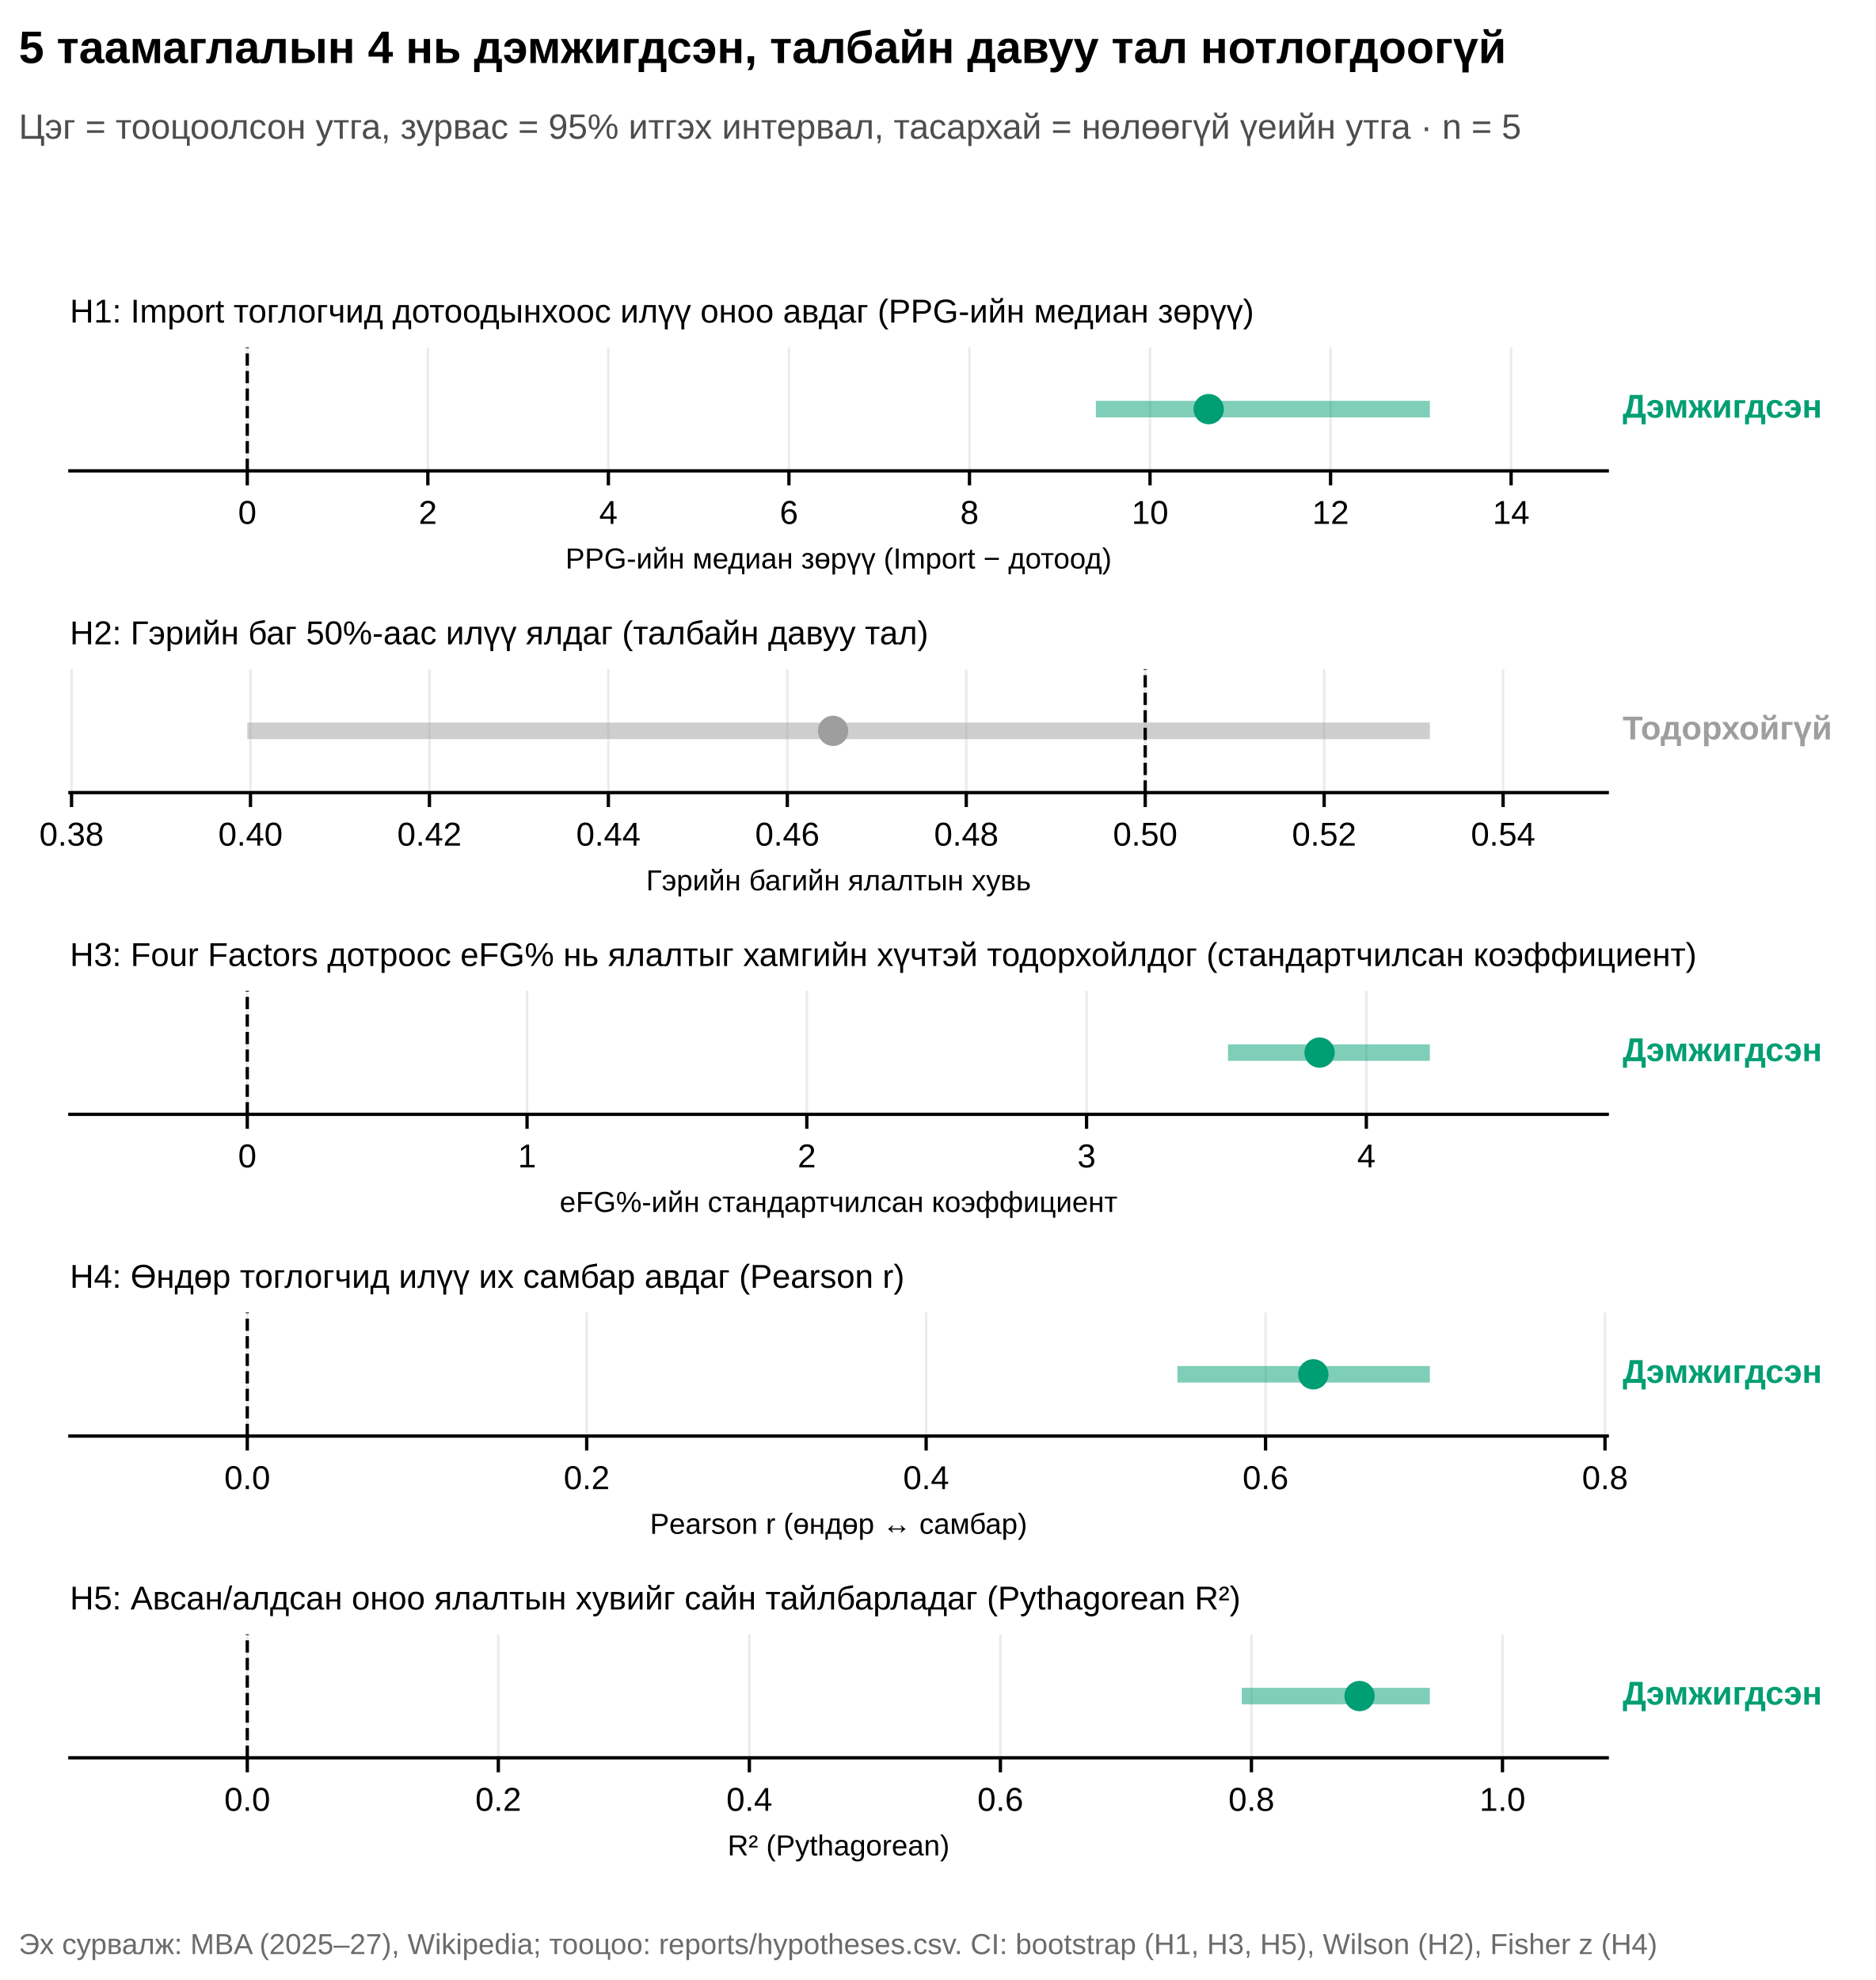
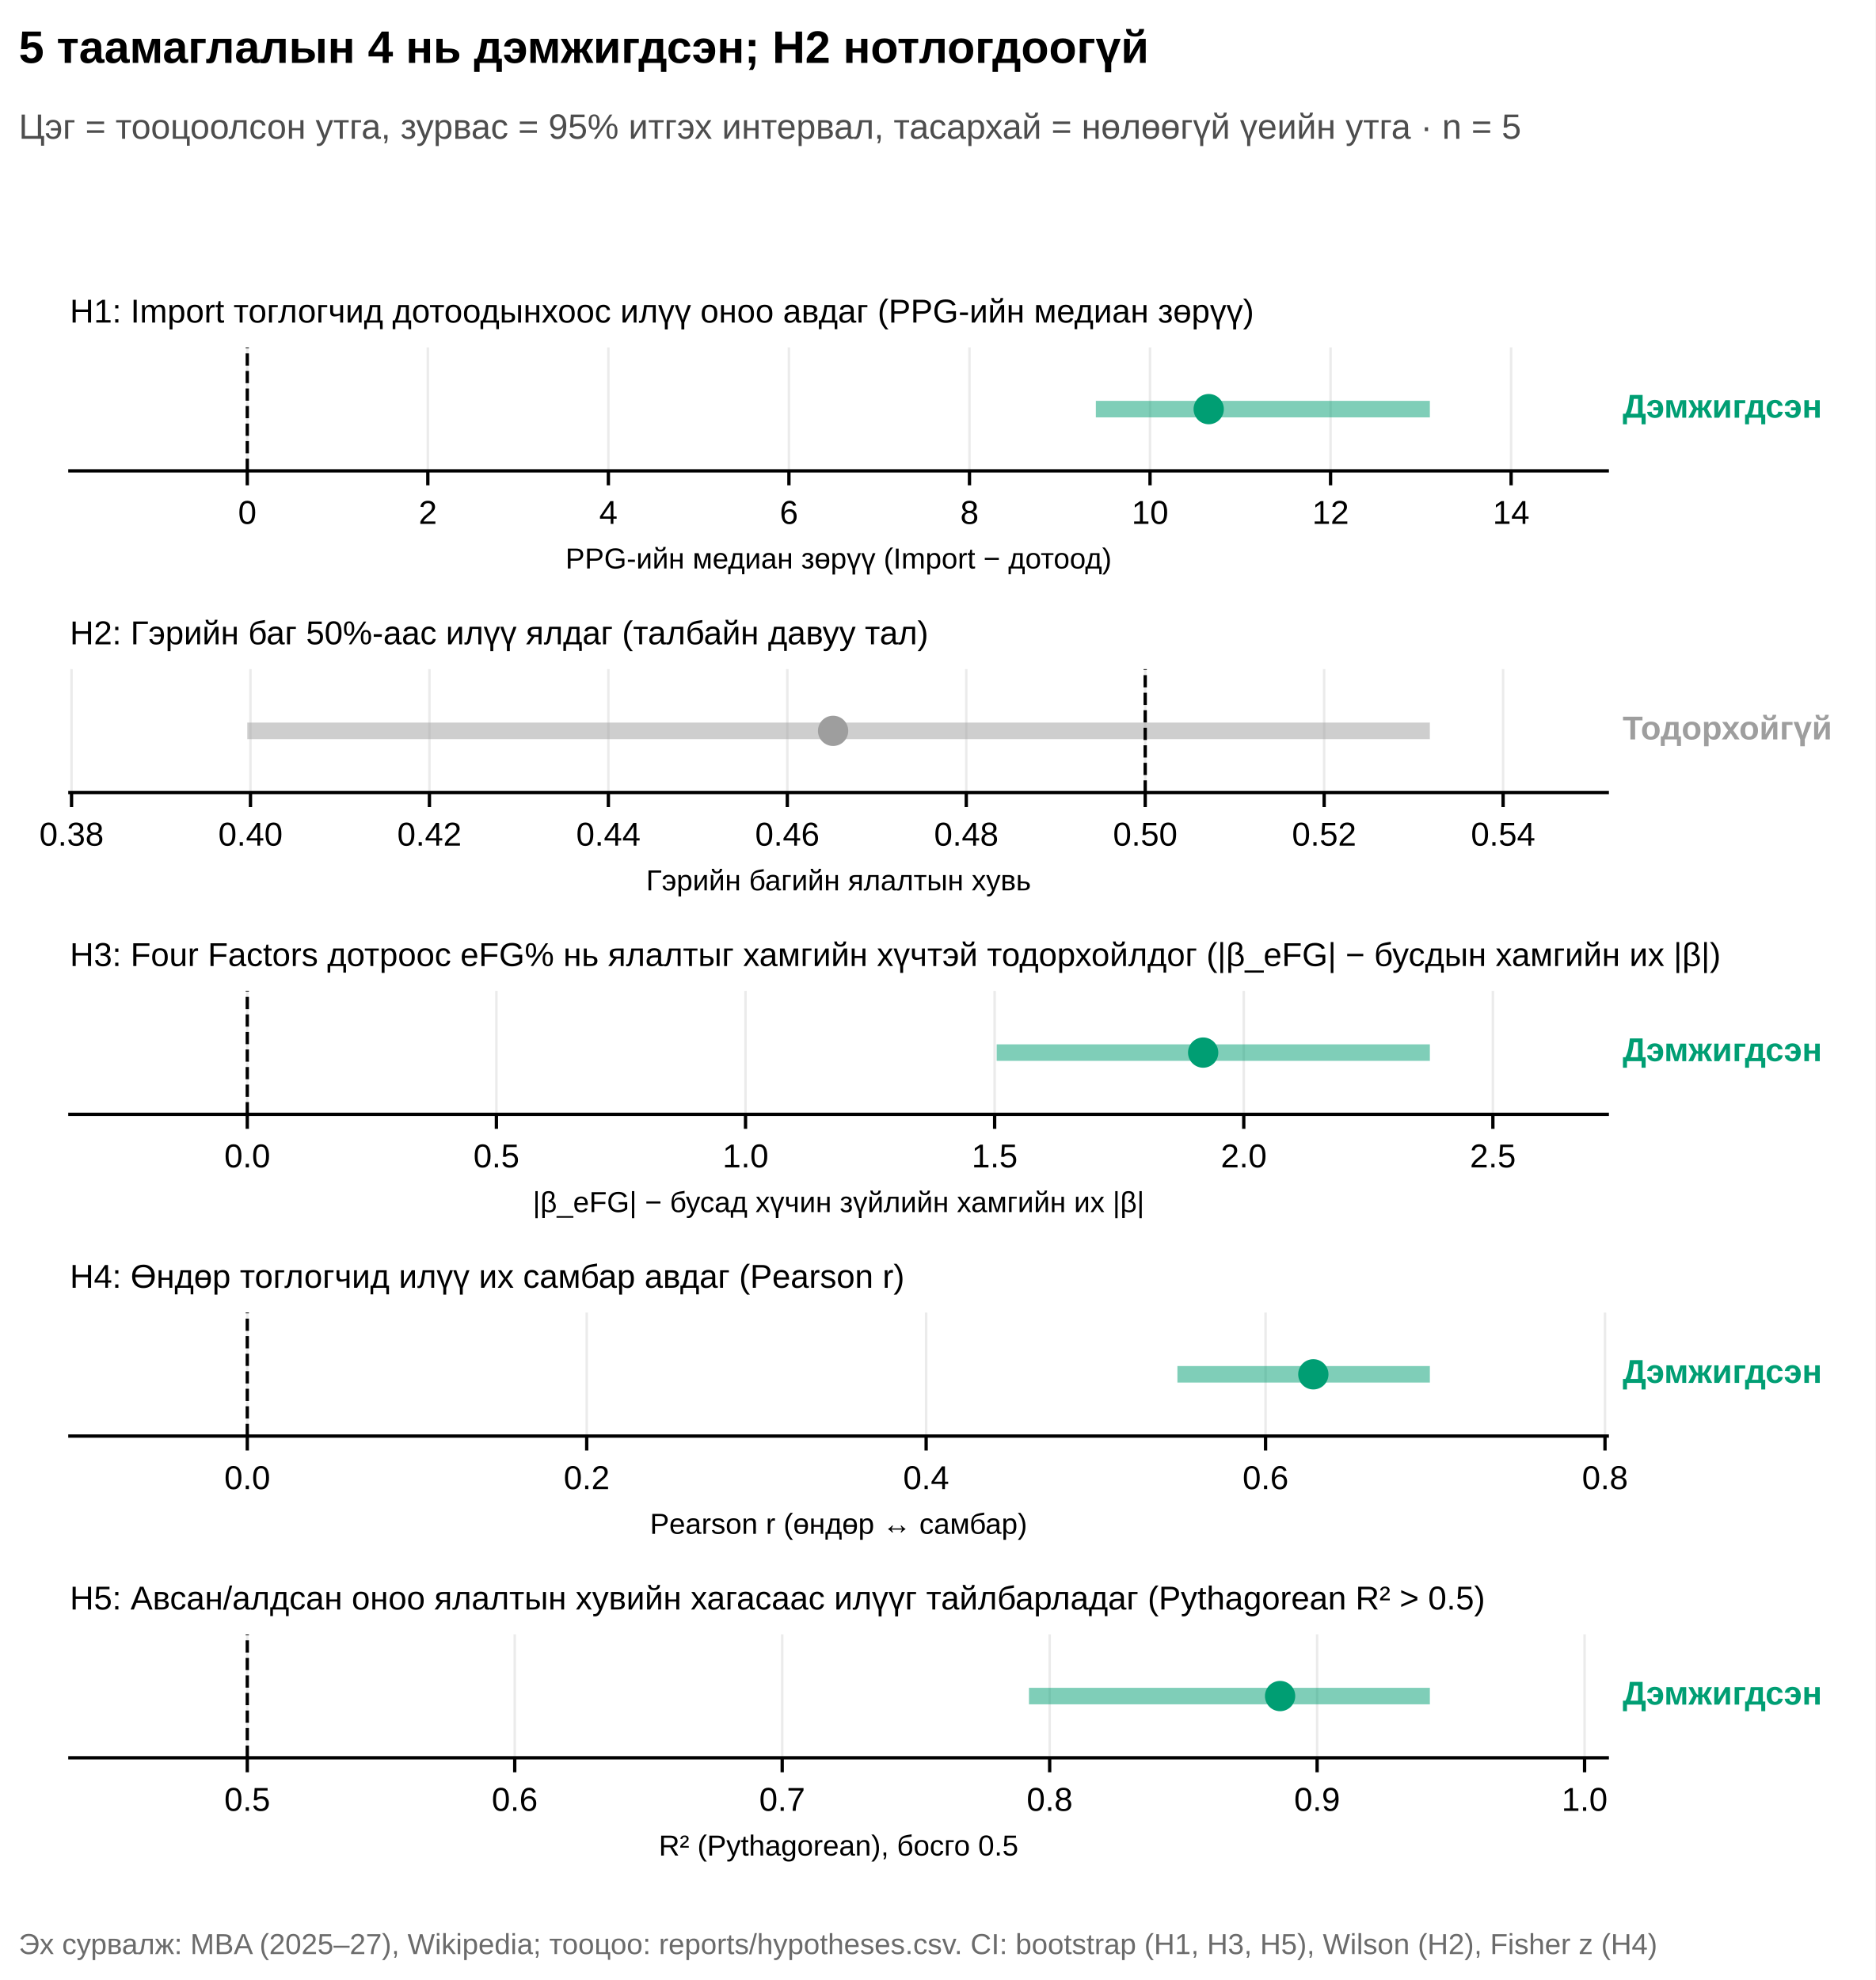
<svg xmlns="http://www.w3.org/2000/svg" xmlns:xlink="http://www.w3.org/1999/xlink" width="453.543pt" height="478.74pt" viewBox="0 0 453.543 478.74" version="1.1">
  <defs>
    <style type="text/css">*{stroke-linejoin: round; stroke-linecap: butt}</style>
  </defs>
  <g id="figure_1">
    <g id="patch_1">
      <path d="M 0 478.74  L 453.543 478.74  L 453.543 0  L 0 0  z " style="fill: #ffffff" />
    </g>
    <g id="axes_1">
      <g id="patch_2">
        <path d="M 16.902 113.849  L 388.667 113.849  L 388.667 83.993  L 16.902 83.993  z " style="fill: #ffffff" />
      </g>
      <g id="matplotlib.axis_1">
        <g id="xtick_1">
          <g id="line2d_1">
            <path d="M 59.798 113.849  L 59.798 83.993  " clip-path="url(#pd190bf092c)" style="fill: none; stroke: #ebebeb; stroke-width: 0.6; stroke-linecap: square" />
          </g>
          <g id="line2d_2">
            <defs>
              <path id="m3e27745aa3" d="M 0 0  L 0 3.5  " style="stroke: #000000; stroke-width: 0.8" />
            </defs>
            <g>
              <use xlink:href="#m3e27745aa3" x="59.798" y="113.849" style="stroke: #000000; stroke-width: 0.8" />
            </g>
          </g>
          <g id="text_1">
            <text style="font-size: 8px; font-family: 'Arial'; text-anchor: middle" x="59.798" y="126.673" transform="rotate(-0 59.79792 126.6732)">0</text>
          </g>
        </g>
        <g id="xtick_2">
          <g id="line2d_3">
            <path d="M 103.458 113.849  L 103.458 83.993  " clip-path="url(#pd190bf092c)" style="fill: none; stroke: #ebebeb; stroke-width: 0.6; stroke-linecap: square" />
          </g>
          <g id="line2d_4">
            <g>
              <use xlink:href="#m3e27745aa3" x="103.458" y="113.849" style="stroke: #000000; stroke-width: 0.8" />
            </g>
          </g>
          <g id="text_2">
            <text style="font-size: 8px; font-family: 'Arial'; text-anchor: middle" x="103.458" y="126.673" transform="rotate(-0 103.458 126.6732)">2</text>
          </g>
        </g>
        <g id="xtick_3">
          <g id="line2d_5">
            <path d="M 147.118 113.849  L 147.118 83.993  " clip-path="url(#pd190bf092c)" style="fill: none; stroke: #ebebeb; stroke-width: 0.6; stroke-linecap: square" />
          </g>
          <g id="line2d_6">
            <g>
              <use xlink:href="#m3e27745aa3" x="147.118" y="113.849" style="stroke: #000000; stroke-width: 0.8" />
            </g>
          </g>
          <g id="text_3">
            <text style="font-size: 8px; font-family: 'Arial'; text-anchor: middle" x="147.118" y="126.673" transform="rotate(-0 147.118 126.6732)">4</text>
          </g>
        </g>
        <g id="xtick_4">
          <g id="line2d_7">
            <path d="M 190.778 113.849  L 190.778 83.993  " clip-path="url(#pd190bf092c)" style="fill: none; stroke: #ebebeb; stroke-width: 0.6; stroke-linecap: square" />
          </g>
          <g id="line2d_8">
            <g>
              <use xlink:href="#m3e27745aa3" x="190.778" y="113.849" style="stroke: #000000; stroke-width: 0.8" />
            </g>
          </g>
          <g id="text_4">
            <text style="font-size: 8px; font-family: 'Arial'; text-anchor: middle" x="190.778" y="126.673" transform="rotate(-0 190.7781 126.6732)">6</text>
          </g>
        </g>
        <g id="xtick_5">
          <g id="line2d_9">
            <path d="M 234.438 113.849  L 234.438 83.993  " clip-path="url(#pd190bf092c)" style="fill: none; stroke: #ebebeb; stroke-width: 0.6; stroke-linecap: square" />
          </g>
          <g id="line2d_10">
            <g>
              <use xlink:href="#m3e27745aa3" x="234.438" y="113.849" style="stroke: #000000; stroke-width: 0.8" />
            </g>
          </g>
          <g id="text_5">
            <text style="font-size: 8px; font-family: 'Arial'; text-anchor: middle" x="234.438" y="126.673" transform="rotate(-0 234.4381 126.6732)">8</text>
          </g>
        </g>
        <g id="xtick_6">
          <g id="line2d_11">
            <path d="M 278.098 113.849  L 278.098 83.993  " clip-path="url(#pd190bf092c)" style="fill: none; stroke: #ebebeb; stroke-width: 0.6; stroke-linecap: square" />
          </g>
          <g id="line2d_12">
            <g>
              <use xlink:href="#m3e27745aa3" x="278.098" y="113.849" style="stroke: #000000; stroke-width: 0.8" />
            </g>
          </g>
          <g id="text_6">
            <text style="font-size: 8px; font-family: 'Arial'; text-anchor: middle" x="278.098" y="126.673" transform="rotate(-0 278.0982 126.6732)">10</text>
          </g>
        </g>
        <g id="xtick_7">
          <g id="line2d_13">
            <path d="M 321.758 113.849  L 321.758 83.993  " clip-path="url(#pd190bf092c)" style="fill: none; stroke: #ebebeb; stroke-width: 0.6; stroke-linecap: square" />
          </g>
          <g id="line2d_14">
            <g>
              <use xlink:href="#m3e27745aa3" x="321.758" y="113.849" style="stroke: #000000; stroke-width: 0.8" />
            </g>
          </g>
          <g id="text_7">
            <text style="font-size: 8px; font-family: 'Arial'; text-anchor: middle" x="321.758" y="126.673" transform="rotate(-0 321.7582 126.6732)">12</text>
          </g>
        </g>
        <g id="xtick_8">
          <g id="line2d_15">
            <path d="M 365.418 113.849  L 365.418 83.993  " clip-path="url(#pd190bf092c)" style="fill: none; stroke: #ebebeb; stroke-width: 0.6; stroke-linecap: square" />
          </g>
          <g id="line2d_16">
            <g>
              <use xlink:href="#m3e27745aa3" x="365.418" y="113.849" style="stroke: #000000; stroke-width: 0.8" />
            </g>
          </g>
          <g id="text_8">
            <text style="font-size: 8px; font-family: 'Arial'; text-anchor: middle" x="365.418" y="126.673" transform="rotate(-0 365.4183 126.6732)">14</text>
          </g>
        </g>
        <g id="text_9">
          <text style="font-size: 7px; font-family: 'Arial'; text-anchor: middle" x="202.785" y="137.453" transform="rotate(-0 202.7846 137.453)">PPG-ийн медиан зөрүү (Import − дотоод)</text>
        </g>
      </g>
      <g id="matplotlib.axis_2" />
      <g id="LineCollection_1">
        <path d="M 265 98.921  L 345.771 98.921  " clip-path="url(#pd190bf092c)" style="fill: none; stroke: #009e73; stroke-opacity: 0.5; stroke-width: 4" />
      </g>
      <g id="line2d_17">
        <path d="M 59.798 113.849  L 59.798 83.993  " clip-path="url(#pd190bf092c)" style="fill: none; stroke-dasharray: 2.96,1.28; stroke-dashoffset: 0; stroke: #000000; stroke-width: 0.8" />
      </g>
      <g id="patch_3">
        <path d="M 16.902 113.849  L 388.667 113.849  " style="fill: none; stroke: #000000; stroke-width: 0.8; stroke-linejoin: miter; stroke-linecap: square" />
      </g>
      <g id="PathCollection_1">
        <defs>
          <path id="m0c99ca14dd" d="M 0 3.162  C 0.839 3.162 1.643 2.829 2.236 2.236  C 2.829 1.643 3.162 0.839 3.162 0  C 3.162 -0.839 2.829 -1.643 2.236 -2.236  C 1.643 -2.829 0.839 -3.162 0 -3.162  C -0.839 -3.162 -1.643 -2.829 -2.236 -2.236  C -2.829 -1.643 -3.162 -0.839 -3.162 0  C -3.162 0.839 -2.829 1.643 -2.236 2.236  C -1.643 2.829 -0.839 3.162 0 3.162  z " style="stroke: #009e73" />
        </defs>
        <g clip-path="url(#pd190bf092c)">
          <use xlink:href="#m0c99ca14dd" x="292.288" y="98.921" style="fill: #009e73; stroke: #009e73" />
        </g>
      </g>
      <g id="text_10">
        <text style="font-weight: 700; font-size: 8px; font-family: 'Arial'; text-anchor: start; fill: #009e73" x="392.385" y="100.991" transform="rotate(-0 392.3849 100.9912)">Дэмжигдсэн</text>
      </g>
      <g id="text_11">
        <text style="font-size: 8px; font-family: 'Arial'; text-anchor: start" x="16.902" y="77.993" transform="rotate(-0 16.90192 77.99274)">H1: Import тоглогчид дотоодынхоос илүү оноо авдаг (PPG-ийн медиан зөрүү)</text>
      </g>
    </g>
    <g id="axes_2">
      <g id="patch_4">
        <path d="M 16.902 191.64  L 388.667 191.64  L 388.667 161.784  L 16.902 161.784  z " style="fill: #ffffff" />
      </g>
      <g id="matplotlib.axis_3">
        <g id="xtick_9">
          <g id="line2d_18">
            <path d="M 17.3 191.64  L 17.3 161.784  " clip-path="url(#p8f789d44ee)" style="fill: none; stroke: #ebebeb; stroke-width: 0.6; stroke-linecap: square" />
          </g>
          <g id="line2d_19">
            <g>
              <use xlink:href="#m3e27745aa3" x="17.3" y="191.64" style="stroke: #000000; stroke-width: 0.8" />
            </g>
          </g>
          <g id="text_12">
            <text style="font-size: 8px; font-family: 'Arial'; text-anchor: middle" x="17.3" y="204.464" transform="rotate(-0 17.29952 204.4644)">0.38</text>
          </g>
        </g>
        <g id="xtick_10">
          <g id="line2d_20">
            <path d="M 60.572 191.64  L 60.572 161.784  " clip-path="url(#p8f789d44ee)" style="fill: none; stroke: #ebebeb; stroke-width: 0.6; stroke-linecap: square" />
          </g>
          <g id="line2d_21">
            <g>
              <use xlink:href="#m3e27745aa3" x="60.572" y="191.64" style="stroke: #000000; stroke-width: 0.8" />
            </g>
          </g>
          <g id="text_13">
            <text style="font-size: 8px; font-family: 'Arial'; text-anchor: middle" x="60.572" y="204.464" transform="rotate(-0 60.57214 204.4644)">0.40</text>
          </g>
        </g>
        <g id="xtick_11">
          <g id="line2d_22">
            <path d="M 103.845 191.64  L 103.845 161.784  " clip-path="url(#p8f789d44ee)" style="fill: none; stroke: #ebebeb; stroke-width: 0.6; stroke-linecap: square" />
          </g>
          <g id="line2d_23">
            <g>
              <use xlink:href="#m3e27745aa3" x="103.845" y="191.64" style="stroke: #000000; stroke-width: 0.8" />
            </g>
          </g>
          <g id="text_14">
            <text style="font-size: 8px; font-family: 'Arial'; text-anchor: middle" x="103.845" y="204.464" transform="rotate(-0 103.8448 204.4644)">0.42</text>
          </g>
        </g>
        <g id="xtick_12">
          <g id="line2d_24">
            <path d="M 147.117 191.64  L 147.117 161.784  " clip-path="url(#p8f789d44ee)" style="fill: none; stroke: #ebebeb; stroke-width: 0.6; stroke-linecap: square" />
          </g>
          <g id="line2d_25">
            <g>
              <use xlink:href="#m3e27745aa3" x="147.117" y="191.64" style="stroke: #000000; stroke-width: 0.8" />
            </g>
          </g>
          <g id="text_15">
            <text style="font-size: 8px; font-family: 'Arial'; text-anchor: middle" x="147.117" y="204.464" transform="rotate(-0 147.1174 204.4644)">0.44</text>
          </g>
        </g>
        <g id="xtick_13">
          <g id="line2d_26">
            <path d="M 190.39 191.64  L 190.39 161.784  " clip-path="url(#p8f789d44ee)" style="fill: none; stroke: #ebebeb; stroke-width: 0.6; stroke-linecap: square" />
          </g>
          <g id="line2d_27">
            <g>
              <use xlink:href="#m3e27745aa3" x="190.39" y="191.64" style="stroke: #000000; stroke-width: 0.8" />
            </g>
          </g>
          <g id="text_16">
            <text style="font-size: 8px; font-family: 'Arial'; text-anchor: middle" x="190.39" y="204.464" transform="rotate(-0 190.39 204.4644)">0.46</text>
          </g>
        </g>
        <g id="xtick_14">
          <g id="line2d_28">
            <path d="M 233.663 191.64  L 233.663 161.784  " clip-path="url(#p8f789d44ee)" style="fill: none; stroke: #ebebeb; stroke-width: 0.6; stroke-linecap: square" />
          </g>
          <g id="line2d_29">
            <g>
              <use xlink:href="#m3e27745aa3" x="233.663" y="191.64" style="stroke: #000000; stroke-width: 0.8" />
            </g>
          </g>
          <g id="text_17">
            <text style="font-size: 8px; font-family: 'Arial'; text-anchor: middle" x="233.663" y="204.464" transform="rotate(-0 233.6626 204.4644)">0.48</text>
          </g>
        </g>
        <g id="xtick_15">
          <g id="line2d_30">
            <path d="M 276.935 191.64  L 276.935 161.784  " clip-path="url(#p8f789d44ee)" style="fill: none; stroke: #ebebeb; stroke-width: 0.6; stroke-linecap: square" />
          </g>
          <g id="line2d_31">
            <g>
              <use xlink:href="#m3e27745aa3" x="276.935" y="191.64" style="stroke: #000000; stroke-width: 0.8" />
            </g>
          </g>
          <g id="text_18">
            <text style="font-size: 8px; font-family: 'Arial'; text-anchor: middle" x="276.935" y="204.464" transform="rotate(-0 276.9352 204.4644)">0.50</text>
          </g>
        </g>
        <g id="xtick_16">
          <g id="line2d_32">
            <path d="M 320.208 191.64  L 320.208 161.784  " clip-path="url(#p8f789d44ee)" style="fill: none; stroke: #ebebeb; stroke-width: 0.6; stroke-linecap: square" />
          </g>
          <g id="line2d_33">
            <g>
              <use xlink:href="#m3e27745aa3" x="320.208" y="191.64" style="stroke: #000000; stroke-width: 0.8" />
            </g>
          </g>
          <g id="text_19">
            <text style="font-size: 8px; font-family: 'Arial'; text-anchor: middle" x="320.208" y="204.464" transform="rotate(-0 320.2078 204.4644)">0.52</text>
          </g>
        </g>
        <g id="xtick_17">
          <g id="line2d_34">
            <path d="M 363.48 191.64  L 363.48 161.784  " clip-path="url(#p8f789d44ee)" style="fill: none; stroke: #ebebeb; stroke-width: 0.6; stroke-linecap: square" />
          </g>
          <g id="line2d_35">
            <g>
              <use xlink:href="#m3e27745aa3" x="363.48" y="191.64" style="stroke: #000000; stroke-width: 0.8" />
            </g>
          </g>
          <g id="text_20">
            <text style="font-size: 8px; font-family: 'Arial'; text-anchor: middle" x="363.48" y="204.464" transform="rotate(-0 363.4805 204.4644)">0.54</text>
          </g>
        </g>
        <g id="text_21">
          <text style="font-size: 7px; font-family: 'Arial'; text-anchor: middle" x="202.785" y="215.279" transform="rotate(-0 202.7846 215.2788)">Гэрийн багийн ялалтын хувь</text>
        </g>
      </g>
      <g id="matplotlib.axis_4" />
      <g id="LineCollection_2">
        <path d="M 59.798 176.712  L 345.771 176.712  " clip-path="url(#p8f789d44ee)" style="fill: none; stroke: #9e9e9e; stroke-opacity: 0.5; stroke-width: 4" />
      </g>
      <g id="line2d_36">
        <path d="M 276.935 191.64  L 276.935 161.784  " clip-path="url(#p8f789d44ee)" style="fill: none; stroke-dasharray: 2.96,1.28; stroke-dashoffset: 0; stroke: #000000; stroke-width: 0.8" />
      </g>
      <g id="patch_5">
        <path d="M 16.902 191.64  L 388.667 191.64  " style="fill: none; stroke: #000000; stroke-width: 0.8; stroke-linejoin: miter; stroke-linecap: square" />
      </g>
      <g id="PathCollection_2">
        <defs>
          <path id="m68b553649f" d="M 0 3.162  C 0.839 3.162 1.643 2.829 2.236 2.236  C 2.829 1.643 3.162 0.839 3.162 0  C 3.162 -0.839 2.829 -1.643 2.236 -2.236  C 1.643 -2.829 0.839 -3.162 0 -3.162  C -0.839 -3.162 -1.643 -2.829 -2.236 -2.236  C -2.829 -1.643 -3.162 -0.839 -3.162 0  C -3.162 0.839 -2.829 1.643 -2.236 2.236  C -1.643 2.829 -0.839 3.162 0 3.162  z " style="stroke: #9e9e9e" />
        </defs>
        <g clip-path="url(#p8f789d44ee)">
          <use xlink:href="#m68b553649f" x="201.46" y="176.712" style="fill: #9e9e9e; stroke: #9e9e9e" />
        </g>
      </g>
      <g id="text_22">
        <text style="font-weight: 700; font-size: 8px; font-family: 'Arial'; text-anchor: start; fill: #9e9e9e" x="392.385" y="178.786" transform="rotate(-0 392.3849 178.7859)">Тодорхойгүй</text>
      </g>
      <g id="text_23">
        <text style="font-size: 8px; font-family: 'Arial'; text-anchor: start" x="16.902" y="155.784" transform="rotate(-0 16.90192 155.7839)">H2: Гэрийн баг 50%-аас илүү ялдаг (талбайн давуу тал)</text>
      </g>
    </g>
    <g id="axes_3">
      <g id="patch_6">
        <path d="M 16.902 269.431  L 388.667 269.431  L 388.667 239.575  L 16.902 239.575  z " style="fill: #ffffff" />
      </g>
      <g id="matplotlib.axis_5">
        <g id="xtick_18">
          <g id="line2d_37">
            <path d="M 59.798 269.431  L 59.798 239.575  " clip-path="url(#pecdd85c7d8)" style="fill: none; stroke: #ebebeb; stroke-width: 0.6; stroke-linecap: square" />
          </g>
          <g id="line2d_38">
            <g>
              <use xlink:href="#m3e27745aa3" x="59.798" y="269.431" style="stroke: #000000; stroke-width: 0.8" />
            </g>
          </g>
          <g id="text_24">
-             <text style="font-size: 8px; font-family: 'Arial'; text-anchor: middle" x="59.798" y="282.256" transform="rotate(-0 59.79792 282.2556)">0</text>
+             <text style="font-size: 8px; font-family: 'Arial'; text-anchor: middle" x="59.798" y="282.256" transform="rotate(-0 59.79792 282.2556)">0.0</text>
          </g>
        </g>
        <g id="xtick_19">
          <g id="line2d_39">
-             <path d="M 127.451 269.431  L 127.451 239.575  " clip-path="url(#pecdd85c7d8)" style="fill: none; stroke: #ebebeb; stroke-width: 0.6; stroke-linecap: square" />
+             <path d="M 120.04 269.431  L 120.04 239.575  " clip-path="url(#pecdd85c7d8)" style="fill: none; stroke: #ebebeb; stroke-width: 0.6; stroke-linecap: square" />
          </g>
          <g id="line2d_40">
            <g>
-               <use xlink:href="#m3e27745aa3" x="127.451" y="269.431" style="stroke: #000000; stroke-width: 0.8" />
+               <use xlink:href="#m3e27745aa3" x="120.04" y="269.431" style="stroke: #000000; stroke-width: 0.8" />
            </g>
          </g>
          <g id="text_25">
-             <text style="font-size: 8px; font-family: 'Arial'; text-anchor: middle" x="127.451" y="282.256" transform="rotate(-0 127.4506 282.2556)">1</text>
+             <text style="font-size: 8px; font-family: 'Arial'; text-anchor: middle" x="120.04" y="282.256" transform="rotate(-0 120.0399 282.2556)">0.5</text>
          </g>
        </g>
        <g id="xtick_20">
          <g id="line2d_41">
-             <path d="M 195.103 269.431  L 195.103 239.575  " clip-path="url(#pecdd85c7d8)" style="fill: none; stroke: #ebebeb; stroke-width: 0.6; stroke-linecap: square" />
+             <path d="M 180.282 269.431  L 180.282 239.575  " clip-path="url(#pecdd85c7d8)" style="fill: none; stroke: #ebebeb; stroke-width: 0.6; stroke-linecap: square" />
          </g>
          <g id="line2d_42">
            <g>
-               <use xlink:href="#m3e27745aa3" x="195.103" y="269.431" style="stroke: #000000; stroke-width: 0.8" />
+               <use xlink:href="#m3e27745aa3" x="180.282" y="269.431" style="stroke: #000000; stroke-width: 0.8" />
            </g>
          </g>
          <g id="text_26">
-             <text style="font-size: 8px; font-family: 'Arial'; text-anchor: middle" x="195.103" y="282.256" transform="rotate(-0 195.1034 282.2556)">2</text>
+             <text style="font-size: 8px; font-family: 'Arial'; text-anchor: middle" x="180.282" y="282.256" transform="rotate(-0 180.2819 282.2556)">1.0</text>
          </g>
        </g>
        <g id="xtick_21">
          <g id="line2d_43">
-             <path d="M 262.756 269.431  L 262.756 239.575  " clip-path="url(#pecdd85c7d8)" style="fill: none; stroke: #ebebeb; stroke-width: 0.6; stroke-linecap: square" />
+             <path d="M 240.524 269.431  L 240.524 239.575  " clip-path="url(#pecdd85c7d8)" style="fill: none; stroke: #ebebeb; stroke-width: 0.6; stroke-linecap: square" />
          </g>
          <g id="line2d_44">
            <g>
-               <use xlink:href="#m3e27745aa3" x="262.756" y="269.431" style="stroke: #000000; stroke-width: 0.8" />
+               <use xlink:href="#m3e27745aa3" x="240.524" y="269.431" style="stroke: #000000; stroke-width: 0.8" />
            </g>
          </g>
          <g id="text_27">
-             <text style="font-size: 8px; font-family: 'Arial'; text-anchor: middle" x="262.756" y="282.256" transform="rotate(-0 262.7561 282.2556)">3</text>
+             <text style="font-size: 8px; font-family: 'Arial'; text-anchor: middle" x="240.524" y="282.256" transform="rotate(-0 240.5239 282.2556)">1.5</text>
          </g>
        </g>
        <g id="xtick_22">
          <g id="line2d_45">
-             <path d="M 330.409 269.431  L 330.409 239.575  " clip-path="url(#pecdd85c7d8)" style="fill: none; stroke: #ebebeb; stroke-width: 0.6; stroke-linecap: square" />
+             <path d="M 300.766 269.431  L 300.766 239.575  " clip-path="url(#pecdd85c7d8)" style="fill: none; stroke: #ebebeb; stroke-width: 0.6; stroke-linecap: square" />
          </g>
          <g id="line2d_46">
            <g>
-               <use xlink:href="#m3e27745aa3" x="330.409" y="269.431" style="stroke: #000000; stroke-width: 0.8" />
+               <use xlink:href="#m3e27745aa3" x="300.766" y="269.431" style="stroke: #000000; stroke-width: 0.8" />
            </g>
          </g>
          <g id="text_28">
-             <text style="font-size: 8px; font-family: 'Arial'; text-anchor: middle" x="330.409" y="282.256" transform="rotate(-0 330.4088 282.2556)">4</text>
-           </g>
-         </g>
-         <g id="text_29">
-           <text style="font-size: 7px; font-family: 'Arial'; text-anchor: middle" x="202.785" y="293.035" transform="rotate(-0 202.7846 293.0353)">eFG%-ийн стандартчилсан коэффициент</text>
+             <text style="font-size: 8px; font-family: 'Arial'; text-anchor: middle" x="300.766" y="282.256" transform="rotate(-0 300.7659 282.2556)">2.0</text>
+           </g>
+         </g>
+         <g id="xtick_23">
+           <g id="line2d_47">
+             <path d="M 361.008 269.431  L 361.008 239.575  " clip-path="url(#pecdd85c7d8)" style="fill: none; stroke: #ebebeb; stroke-width: 0.6; stroke-linecap: square" />
+           </g>
+           <g id="line2d_48">
+             <g>
+               <use xlink:href="#m3e27745aa3" x="361.008" y="269.431" style="stroke: #000000; stroke-width: 0.8" />
+             </g>
+           </g>
+           <g id="text_29">
+             <text style="font-size: 8px; font-family: 'Arial'; text-anchor: middle" x="361.008" y="282.256" transform="rotate(-0 361.0079 282.2556)">2.5</text>
+           </g>
+         </g>
+         <g id="text_30">
+           <text style="font-size: 7px; font-family: 'Arial'; text-anchor: middle" x="202.785" y="293.07" transform="rotate(-0 202.7846 293.0699)">|β_eFG| − бусад хүчин зүйлийн хамгийн их |β|</text>
        </g>
      </g>
      <g id="matplotlib.axis_6" />
      <g id="LineCollection_3">
-         <path d="M 296.955 254.503  L 345.771 254.503  " clip-path="url(#pecdd85c7d8)" style="fill: none; stroke: #009e73; stroke-opacity: 0.5; stroke-width: 4" />
-       </g>
-       <g id="line2d_47">
+         <path d="M 241.018 254.503  L 345.771 254.503  " clip-path="url(#pecdd85c7d8)" style="fill: none; stroke: #009e73; stroke-opacity: 0.5; stroke-width: 4" />
+       </g>
+       <g id="line2d_49">
        <path d="M 59.798 269.431  L 59.798 239.575  " clip-path="url(#pecdd85c7d8)" style="fill: none; stroke-dasharray: 2.96,1.28; stroke-dashoffset: 0; stroke: #000000; stroke-width: 0.8" />
      </g>
      <g id="patch_7">
        <path d="M 16.902 269.431  L 388.667 269.431  " style="fill: none; stroke: #000000; stroke-width: 0.8; stroke-linejoin: miter; stroke-linecap: square" />
      </g>
      <g id="PathCollection_3">
        <g clip-path="url(#pecdd85c7d8)">
-           <use xlink:href="#m0c99ca14dd" x="319.106" y="254.503" style="fill: #009e73; stroke: #009e73" />
-         </g>
-       </g>
-       <g id="text_30">
+           <use xlink:href="#m0c99ca14dd" x="290.947" y="254.503" style="fill: #009e73; stroke: #009e73" />
+         </g>
+       </g>
+       <g id="text_31">
        <text style="font-weight: 700; font-size: 8px; font-family: 'Arial'; text-anchor: start; fill: #009e73" x="392.385" y="256.574" transform="rotate(-0 392.3849 256.5735)">Дэмжигдсэн</text>
      </g>
-       <g id="text_31">
-         <text style="font-size: 8px; font-family: 'Arial'; text-anchor: start" x="16.902" y="233.575" transform="rotate(-0 16.90192 233.5751)">H3: Four Factors дотроос eFG% нь ялалтыг хамгийн хүчтэй тодорхойлдог (стандартчилсан коэффициент)</text>
+       <g id="text_32">
+         <text style="font-size: 8px; font-family: 'Arial'; text-anchor: start" x="16.902" y="233.575" transform="rotate(-0 16.90192 233.5751)">H3: Four Factors дотроос eFG% нь ялалтыг хамгийн хүчтэй тодорхойлдог (|β_eFG| − бусдын хамгийн их |β|)</text>
      </g>
    </g>
    <g id="axes_4">
      <g id="patch_8">
        <path d="M 16.902 347.223  L 388.667 347.223  L 388.667 317.366  L 16.902 317.366  z " style="fill: #ffffff" />
      </g>
      <g id="matplotlib.axis_7">
-         <g id="xtick_23">
-           <g id="line2d_48">
-             <path d="M 59.798 347.223  L 59.798 317.366  " clip-path="url(#peb98be9047)" style="fill: none; stroke: #ebebeb; stroke-width: 0.6; stroke-linecap: square" />
-           </g>
-           <g id="line2d_49">
-             <g>
-               <use xlink:href="#m3e27745aa3" x="59.798" y="347.223" style="stroke: #000000; stroke-width: 0.8" />
-             </g>
-           </g>
-           <g id="text_32">
-             <text style="font-size: 8px; font-family: 'Arial'; text-anchor: middle" x="59.798" y="360.047" transform="rotate(-0 59.79792 360.0468)">0.0</text>
-           </g>
-         </g>
        <g id="xtick_24">
          <g id="line2d_50">
-             <path d="M 141.878 347.223  L 141.878 317.366  " clip-path="url(#peb98be9047)" style="fill: none; stroke: #ebebeb; stroke-width: 0.6; stroke-linecap: square" />
+             <path d="M 59.798 347.223  L 59.798 317.366  " clip-path="url(#peb98be9047)" style="fill: none; stroke: #ebebeb; stroke-width: 0.6; stroke-linecap: square" />
          </g>
          <g id="line2d_51">
            <g>
-               <use xlink:href="#m3e27745aa3" x="141.878" y="347.223" style="stroke: #000000; stroke-width: 0.8" />
+               <use xlink:href="#m3e27745aa3" x="59.798" y="347.223" style="stroke: #000000; stroke-width: 0.8" />
            </g>
          </g>
          <g id="text_33">
-             <text style="font-size: 8px; font-family: 'Arial'; text-anchor: middle" x="141.878" y="360.047" transform="rotate(-0 141.8783 360.0468)">0.2</text>
+             <text style="font-size: 8px; font-family: 'Arial'; text-anchor: middle" x="59.798" y="360.047" transform="rotate(-0 59.79792 360.0468)">0.0</text>
          </g>
        </g>
        <g id="xtick_25">
          <g id="line2d_52">
-             <path d="M 223.959 347.223  L 223.959 317.366  " clip-path="url(#peb98be9047)" style="fill: none; stroke: #ebebeb; stroke-width: 0.6; stroke-linecap: square" />
+             <path d="M 141.878 347.223  L 141.878 317.366  " clip-path="url(#peb98be9047)" style="fill: none; stroke: #ebebeb; stroke-width: 0.6; stroke-linecap: square" />
          </g>
          <g id="line2d_53">
            <g>
-               <use xlink:href="#m3e27745aa3" x="223.959" y="347.223" style="stroke: #000000; stroke-width: 0.8" />
+               <use xlink:href="#m3e27745aa3" x="141.878" y="347.223" style="stroke: #000000; stroke-width: 0.8" />
            </g>
          </g>
          <g id="text_34">
-             <text style="font-size: 8px; font-family: 'Arial'; text-anchor: middle" x="223.959" y="360.047" transform="rotate(-0 223.9587 360.0468)">0.4</text>
+             <text style="font-size: 8px; font-family: 'Arial'; text-anchor: middle" x="141.878" y="360.047" transform="rotate(-0 141.8783 360.0468)">0.2</text>
          </g>
        </g>
        <g id="xtick_26">
          <g id="line2d_54">
-             <path d="M 306.039 347.223  L 306.039 317.366  " clip-path="url(#peb98be9047)" style="fill: none; stroke: #ebebeb; stroke-width: 0.6; stroke-linecap: square" />
+             <path d="M 223.959 347.223  L 223.959 317.366  " clip-path="url(#peb98be9047)" style="fill: none; stroke: #ebebeb; stroke-width: 0.6; stroke-linecap: square" />
          </g>
          <g id="line2d_55">
            <g>
-               <use xlink:href="#m3e27745aa3" x="306.039" y="347.223" style="stroke: #000000; stroke-width: 0.8" />
+               <use xlink:href="#m3e27745aa3" x="223.959" y="347.223" style="stroke: #000000; stroke-width: 0.8" />
            </g>
          </g>
          <g id="text_35">
-             <text style="font-size: 8px; font-family: 'Arial'; text-anchor: middle" x="306.039" y="360.047" transform="rotate(-0 306.0391 360.0468)">0.6</text>
+             <text style="font-size: 8px; font-family: 'Arial'; text-anchor: middle" x="223.959" y="360.047" transform="rotate(-0 223.9587 360.0468)">0.4</text>
          </g>
        </g>
        <g id="xtick_27">
          <g id="line2d_56">
+             <path d="M 306.039 347.223  L 306.039 317.366  " clip-path="url(#peb98be9047)" style="fill: none; stroke: #ebebeb; stroke-width: 0.6; stroke-linecap: square" />
+           </g>
+           <g id="line2d_57">
+             <g>
+               <use xlink:href="#m3e27745aa3" x="306.039" y="347.223" style="stroke: #000000; stroke-width: 0.8" />
+             </g>
+           </g>
+           <g id="text_36">
+             <text style="font-size: 8px; font-family: 'Arial'; text-anchor: middle" x="306.039" y="360.047" transform="rotate(-0 306.0391 360.0468)">0.6</text>
+           </g>
+         </g>
+         <g id="xtick_28">
+           <g id="line2d_58">
            <path d="M 388.119 347.223  L 388.119 317.366  " clip-path="url(#peb98be9047)" style="fill: none; stroke: #ebebeb; stroke-width: 0.6; stroke-linecap: square" />
          </g>
-           <g id="line2d_57">
+           <g id="line2d_59">
            <g>
              <use xlink:href="#m3e27745aa3" x="388.119" y="347.223" style="stroke: #000000; stroke-width: 0.8" />
            </g>
          </g>
-           <g id="text_36">
+           <g id="text_37">
            <text style="font-size: 8px; font-family: 'Arial'; text-anchor: middle" x="388.119" y="360.047" transform="rotate(-0 388.1195 360.0468)">0.8</text>
          </g>
        </g>
-         <g id="text_37">
+         <g id="text_38">
          <text style="font-size: 7px; font-family: 'Arial'; text-anchor: middle" x="202.785" y="370.861" transform="rotate(-0 202.7846 370.8611)">Pearson r (өндөр ↔ самбар)</text>
        </g>
      </g>
      <g id="matplotlib.axis_8" />
      <g id="LineCollection_4">
        <path d="M 284.722 332.294  L 345.771 332.294  " clip-path="url(#peb98be9047)" style="fill: none; stroke: #009e73; stroke-opacity: 0.5; stroke-width: 4" />
      </g>
-       <g id="line2d_58">
+       <g id="line2d_60">
        <path d="M 59.798 347.223  L 59.798 317.366  " clip-path="url(#peb98be9047)" style="fill: none; stroke-dasharray: 2.96,1.28; stroke-dashoffset: 0; stroke: #000000; stroke-width: 0.8" />
      </g>
      <g id="patch_9">
        <path d="M 16.902 347.223  L 388.667 347.223  " style="fill: none; stroke: #000000; stroke-width: 0.8; stroke-linejoin: miter; stroke-linecap: square" />
      </g>
      <g id="PathCollection_4">
        <g clip-path="url(#peb98be9047)">
          <use xlink:href="#m0c99ca14dd" x="317.588" y="332.294" style="fill: #009e73; stroke: #009e73" />
        </g>
      </g>
-       <g id="text_38">
+       <g id="text_39">
        <text style="font-weight: 700; font-size: 8px; font-family: 'Arial'; text-anchor: start; fill: #009e73" x="392.385" y="334.365" transform="rotate(-0 392.3849 334.3647)">Дэмжигдсэн</text>
      </g>
-       <g id="text_39">
+       <g id="text_40">
        <text style="font-size: 8px; font-family: 'Arial'; text-anchor: start" x="16.902" y="311.366" transform="rotate(-0 16.90192 311.3663)">H4: Өндөр тоглогчид илүү их самбар авдаг (Pearson r)</text>
      </g>
    </g>
    <g id="axes_5">
      <g id="patch_10">
        <path d="M 16.902 425.014  L 388.667 425.014  L 388.667 395.158  L 16.902 395.158  z " style="fill: #ffffff" />
      </g>
      <g id="matplotlib.axis_9">
-         <g id="xtick_28">
-           <g id="line2d_59">
-             <path d="M 59.798 425.014  L 59.798 395.158  " clip-path="url(#p1ed318b5f4)" style="fill: none; stroke: #ebebeb; stroke-width: 0.6; stroke-linecap: square" />
-           </g>
-           <g id="line2d_60">
-             <g>
-               <use xlink:href="#m3e27745aa3" x="59.798" y="425.014" style="stroke: #000000; stroke-width: 0.8" />
-             </g>
-           </g>
-           <g id="text_40">
-             <text style="font-size: 8px; font-family: 'Arial'; text-anchor: middle" x="59.798" y="437.838" transform="rotate(-0 59.79792 437.8379)">0.0</text>
-           </g>
-         </g>
        <g id="xtick_29">
          <g id="line2d_61">
-             <path d="M 120.504 425.014  L 120.504 395.158  " clip-path="url(#p1ed318b5f4)" style="fill: none; stroke: #ebebeb; stroke-width: 0.6; stroke-linecap: square" />
+             <path d="M 59.798 425.014  L 59.798 395.158  " clip-path="url(#p1ed318b5f4)" style="fill: none; stroke: #ebebeb; stroke-width: 0.6; stroke-linecap: square" />
          </g>
          <g id="line2d_62">
            <g>
-               <use xlink:href="#m3e27745aa3" x="120.504" y="425.014" style="stroke: #000000; stroke-width: 0.8" />
+               <use xlink:href="#m3e27745aa3" x="59.798" y="425.014" style="stroke: #000000; stroke-width: 0.8" />
            </g>
          </g>
          <g id="text_41">
-             <text style="font-size: 8px; font-family: 'Arial'; text-anchor: middle" x="120.504" y="437.838" transform="rotate(-0 120.504 437.8379)">0.2</text>
+             <text style="font-size: 8px; font-family: 'Arial'; text-anchor: middle" x="59.798" y="437.838" transform="rotate(-0 59.79792 437.8379)">0.5</text>
          </g>
        </g>
        <g id="xtick_30">
          <g id="line2d_63">
-             <path d="M 181.21 425.014  L 181.21 395.158  " clip-path="url(#p1ed318b5f4)" style="fill: none; stroke: #ebebeb; stroke-width: 0.6; stroke-linecap: square" />
+             <path d="M 124.475 425.014  L 124.475 395.158  " clip-path="url(#p1ed318b5f4)" style="fill: none; stroke: #ebebeb; stroke-width: 0.6; stroke-linecap: square" />
          </g>
          <g id="line2d_64">
            <g>
-               <use xlink:href="#m3e27745aa3" x="181.21" y="425.014" style="stroke: #000000; stroke-width: 0.8" />
+               <use xlink:href="#m3e27745aa3" x="124.475" y="425.014" style="stroke: #000000; stroke-width: 0.8" />
            </g>
          </g>
          <g id="text_42">
-             <text style="font-size: 8px; font-family: 'Arial'; text-anchor: middle" x="181.21" y="437.838" transform="rotate(-0 181.2101 437.8379)">0.4</text>
+             <text style="font-size: 8px; font-family: 'Arial'; text-anchor: middle" x="124.475" y="437.838" transform="rotate(-0 124.4748 437.8379)">0.6</text>
          </g>
        </g>
        <g id="xtick_31">
          <g id="line2d_65">
-             <path d="M 241.916 425.014  L 241.916 395.158  " clip-path="url(#p1ed318b5f4)" style="fill: none; stroke: #ebebeb; stroke-width: 0.6; stroke-linecap: square" />
+             <path d="M 189.152 425.014  L 189.152 395.158  " clip-path="url(#p1ed318b5f4)" style="fill: none; stroke: #ebebeb; stroke-width: 0.6; stroke-linecap: square" />
          </g>
          <g id="line2d_66">
            <g>
-               <use xlink:href="#m3e27745aa3" x="241.916" y="425.014" style="stroke: #000000; stroke-width: 0.8" />
+               <use xlink:href="#m3e27745aa3" x="189.152" y="425.014" style="stroke: #000000; stroke-width: 0.8" />
            </g>
          </g>
          <g id="text_43">
-             <text style="font-size: 8px; font-family: 'Arial'; text-anchor: middle" x="241.916" y="437.838" transform="rotate(-0 241.9162 437.8379)">0.6</text>
+             <text style="font-size: 8px; font-family: 'Arial'; text-anchor: middle" x="189.152" y="437.838" transform="rotate(-0 189.1517 437.8379)">0.7</text>
          </g>
        </g>
        <g id="xtick_32">
          <g id="line2d_67">
-             <path d="M 302.622 425.014  L 302.622 395.158  " clip-path="url(#p1ed318b5f4)" style="fill: none; stroke: #ebebeb; stroke-width: 0.6; stroke-linecap: square" />
+             <path d="M 253.829 425.014  L 253.829 395.158  " clip-path="url(#p1ed318b5f4)" style="fill: none; stroke: #ebebeb; stroke-width: 0.6; stroke-linecap: square" />
          </g>
          <g id="line2d_68">
            <g>
-               <use xlink:href="#m3e27745aa3" x="302.622" y="425.014" style="stroke: #000000; stroke-width: 0.8" />
+               <use xlink:href="#m3e27745aa3" x="253.829" y="425.014" style="stroke: #000000; stroke-width: 0.8" />
            </g>
          </g>
          <g id="text_44">
-             <text style="font-size: 8px; font-family: 'Arial'; text-anchor: middle" x="302.622" y="437.838" transform="rotate(-0 302.6223 437.8379)">0.8</text>
+             <text style="font-size: 8px; font-family: 'Arial'; text-anchor: middle" x="253.829" y="437.838" transform="rotate(-0 253.8286 437.8379)">0.8</text>
          </g>
        </g>
        <g id="xtick_33">
          <g id="line2d_69">
-             <path d="M 363.328 425.014  L 363.328 395.158  " clip-path="url(#p1ed318b5f4)" style="fill: none; stroke: #ebebeb; stroke-width: 0.6; stroke-linecap: square" />
+             <path d="M 318.505 425.014  L 318.505 395.158  " clip-path="url(#p1ed318b5f4)" style="fill: none; stroke: #ebebeb; stroke-width: 0.6; stroke-linecap: square" />
          </g>
          <g id="line2d_70">
            <g>
-               <use xlink:href="#m3e27745aa3" x="363.328" y="425.014" style="stroke: #000000; stroke-width: 0.8" />
+               <use xlink:href="#m3e27745aa3" x="318.505" y="425.014" style="stroke: #000000; stroke-width: 0.8" />
            </g>
          </g>
          <g id="text_45">
-             <text style="font-size: 8px; font-family: 'Arial'; text-anchor: middle" x="363.328" y="437.838" transform="rotate(-0 363.3284 437.8379)">1.0</text>
-           </g>
-         </g>
-         <g id="text_46">
-           <text style="font-size: 7px; font-family: 'Arial'; text-anchor: middle" x="202.785" y="448.618" transform="rotate(-0 202.7846 448.6177)">R² (Pythagorean)</text>
+             <text style="font-size: 8px; font-family: 'Arial'; text-anchor: middle" x="318.505" y="437.838" transform="rotate(-0 318.5055 437.8379)">0.9</text>
+           </g>
+         </g>
+         <g id="xtick_34">
+           <g id="line2d_71">
+             <path d="M 383.182 425.014  L 383.182 395.158  " clip-path="url(#p1ed318b5f4)" style="fill: none; stroke: #ebebeb; stroke-width: 0.6; stroke-linecap: square" />
+           </g>
+           <g id="line2d_72">
+             <g>
+               <use xlink:href="#m3e27745aa3" x="383.182" y="425.014" style="stroke: #000000; stroke-width: 0.8" />
+             </g>
+           </g>
+           <g id="text_46">
+             <text style="font-size: 8px; font-family: 'Arial'; text-anchor: middle" x="383.182" y="437.838" transform="rotate(-0 383.1824 437.8379)">1.0</text>
+           </g>
+         </g>
+         <g id="text_47">
+           <text style="font-size: 7px; font-family: 'Arial'; text-anchor: middle" x="202.785" y="448.652" transform="rotate(-0 202.7846 448.6523)">R² (Pythagorean), босго 0.5</text>
        </g>
      </g>
      <g id="matplotlib.axis_10" />
      <g id="LineCollection_5">
-         <path d="M 300.274 410.086  L 345.771 410.086  " clip-path="url(#p1ed318b5f4)" style="fill: none; stroke: #009e73; stroke-opacity: 0.5; stroke-width: 4" />
-       </g>
-       <g id="line2d_71">
+         <path d="M 248.825 410.086  L 345.771 410.086  " clip-path="url(#p1ed318b5f4)" style="fill: none; stroke: #009e73; stroke-opacity: 0.5; stroke-width: 4" />
+       </g>
+       <g id="line2d_73">
        <path d="M 59.798 425.014  L 59.798 395.158  " clip-path="url(#p1ed318b5f4)" style="fill: none; stroke-dasharray: 2.96,1.28; stroke-dashoffset: 0; stroke: #000000; stroke-width: 0.8" />
      </g>
      <g id="patch_11">
        <path d="M 16.902 425.014  L 388.667 425.014  " style="fill: none; stroke: #000000; stroke-width: 0.8; stroke-linejoin: miter; stroke-linecap: square" />
      </g>
      <g id="PathCollection_5">
        <g clip-path="url(#p1ed318b5f4)">
-           <use xlink:href="#m0c99ca14dd" x="328.774" y="410.086" style="fill: #009e73; stroke: #009e73" />
-         </g>
-       </g>
-       <g id="text_47">
+           <use xlink:href="#m0c99ca14dd" x="309.553" y="410.086" style="fill: #009e73; stroke: #009e73" />
+         </g>
+       </g>
+       <g id="text_48">
        <text style="font-weight: 700; font-size: 8px; font-family: 'Arial'; text-anchor: start; fill: #009e73" x="392.385" y="412.156" transform="rotate(-0 392.3849 412.1559)">Дэмжигдсэн</text>
      </g>
-       <g id="text_48">
-         <text style="font-size: 8px; font-family: 'Arial'; text-anchor: start" x="16.902" y="389.158" transform="rotate(-0 16.90192 389.1575)">H5: Авсан/алдсан оноо ялалтын хувийг сайн тайлбарладаг (Pythagorean R²)</text>
-       </g>
-     </g>
-     <g id="text_49">
-       <text style="font-weight: 700; font-size: 11px; font-family: 'Arial'; text-anchor: start" x="4.535" y="15.239" transform="rotate(-0 4.535433 15.2386)">5 таамаглалын 4 нь дэмжигдсэн, талбайн давуу тал нотлогдоогүй</text>
+       <g id="text_49">
+         <text style="font-size: 8px; font-family: 'Arial'; text-anchor: start" x="16.902" y="389.158" transform="rotate(-0 16.90192 389.1575)">H5: Авсан/алдсан оноо ялалтын хувийн хагасаас илүүг тайлбарладаг (Pythagorean R² &gt; 0.5)</text>
+       </g>
    </g>
    <g id="text_50">
+       <text style="font-weight: 700; font-size: 11px; font-family: 'Arial'; text-anchor: start" x="4.535" y="15.199" transform="rotate(-0 4.535433 15.19907)">5 таамаглалын 4 нь дэмжигдсэн; H2 нотлогдоогүй</text>
+     </g>
+     <g id="text_51">
      <text style="font-size: 8.5px; font-family: 'Arial'; text-anchor: start; fill: #4d4d4d" x="4.535" y="33.545" transform="rotate(-0 4.535433 33.54481)">Цэг = тооцоолсон утга, зурвас = 95% итгэх интервал, тасархай = нөлөөгүй үеийн утга · n = 5</text>
    </g>
-     <g id="text_51">
+     <g id="text_52">
      <text style="font-size: 7px; font-family: 'Arial'; text-anchor: start; fill: #6b6b6b" x="4.535" y="472.479" transform="rotate(-0 4.535433 472.4795)">Эх сурвалж: MBA (2025–27), Wikipedia; тооцоо: reports/hypotheses.csv. CI: bootstrap (H1, H3, H5), Wilson (H2), Fisher z (H4)</text>
    </g>
  </g>
  <defs>
    <clipPath id="pd190bf092c">
      <rect x="16.902" y="83.993" width="371.765" height="29.856" />
    </clipPath>
    <clipPath id="p8f789d44ee">
      <rect x="16.902" y="161.784" width="371.765" height="29.856" />
    </clipPath>
    <clipPath id="pecdd85c7d8">
      <rect x="16.902" y="239.575" width="371.765" height="29.856" />
    </clipPath>
    <clipPath id="peb98be9047">
      <rect x="16.902" y="317.366" width="371.765" height="29.856" />
    </clipPath>
    <clipPath id="p1ed318b5f4">
      <rect x="16.902" y="395.158" width="371.765" height="29.856" />
    </clipPath>
  </defs>
</svg>
